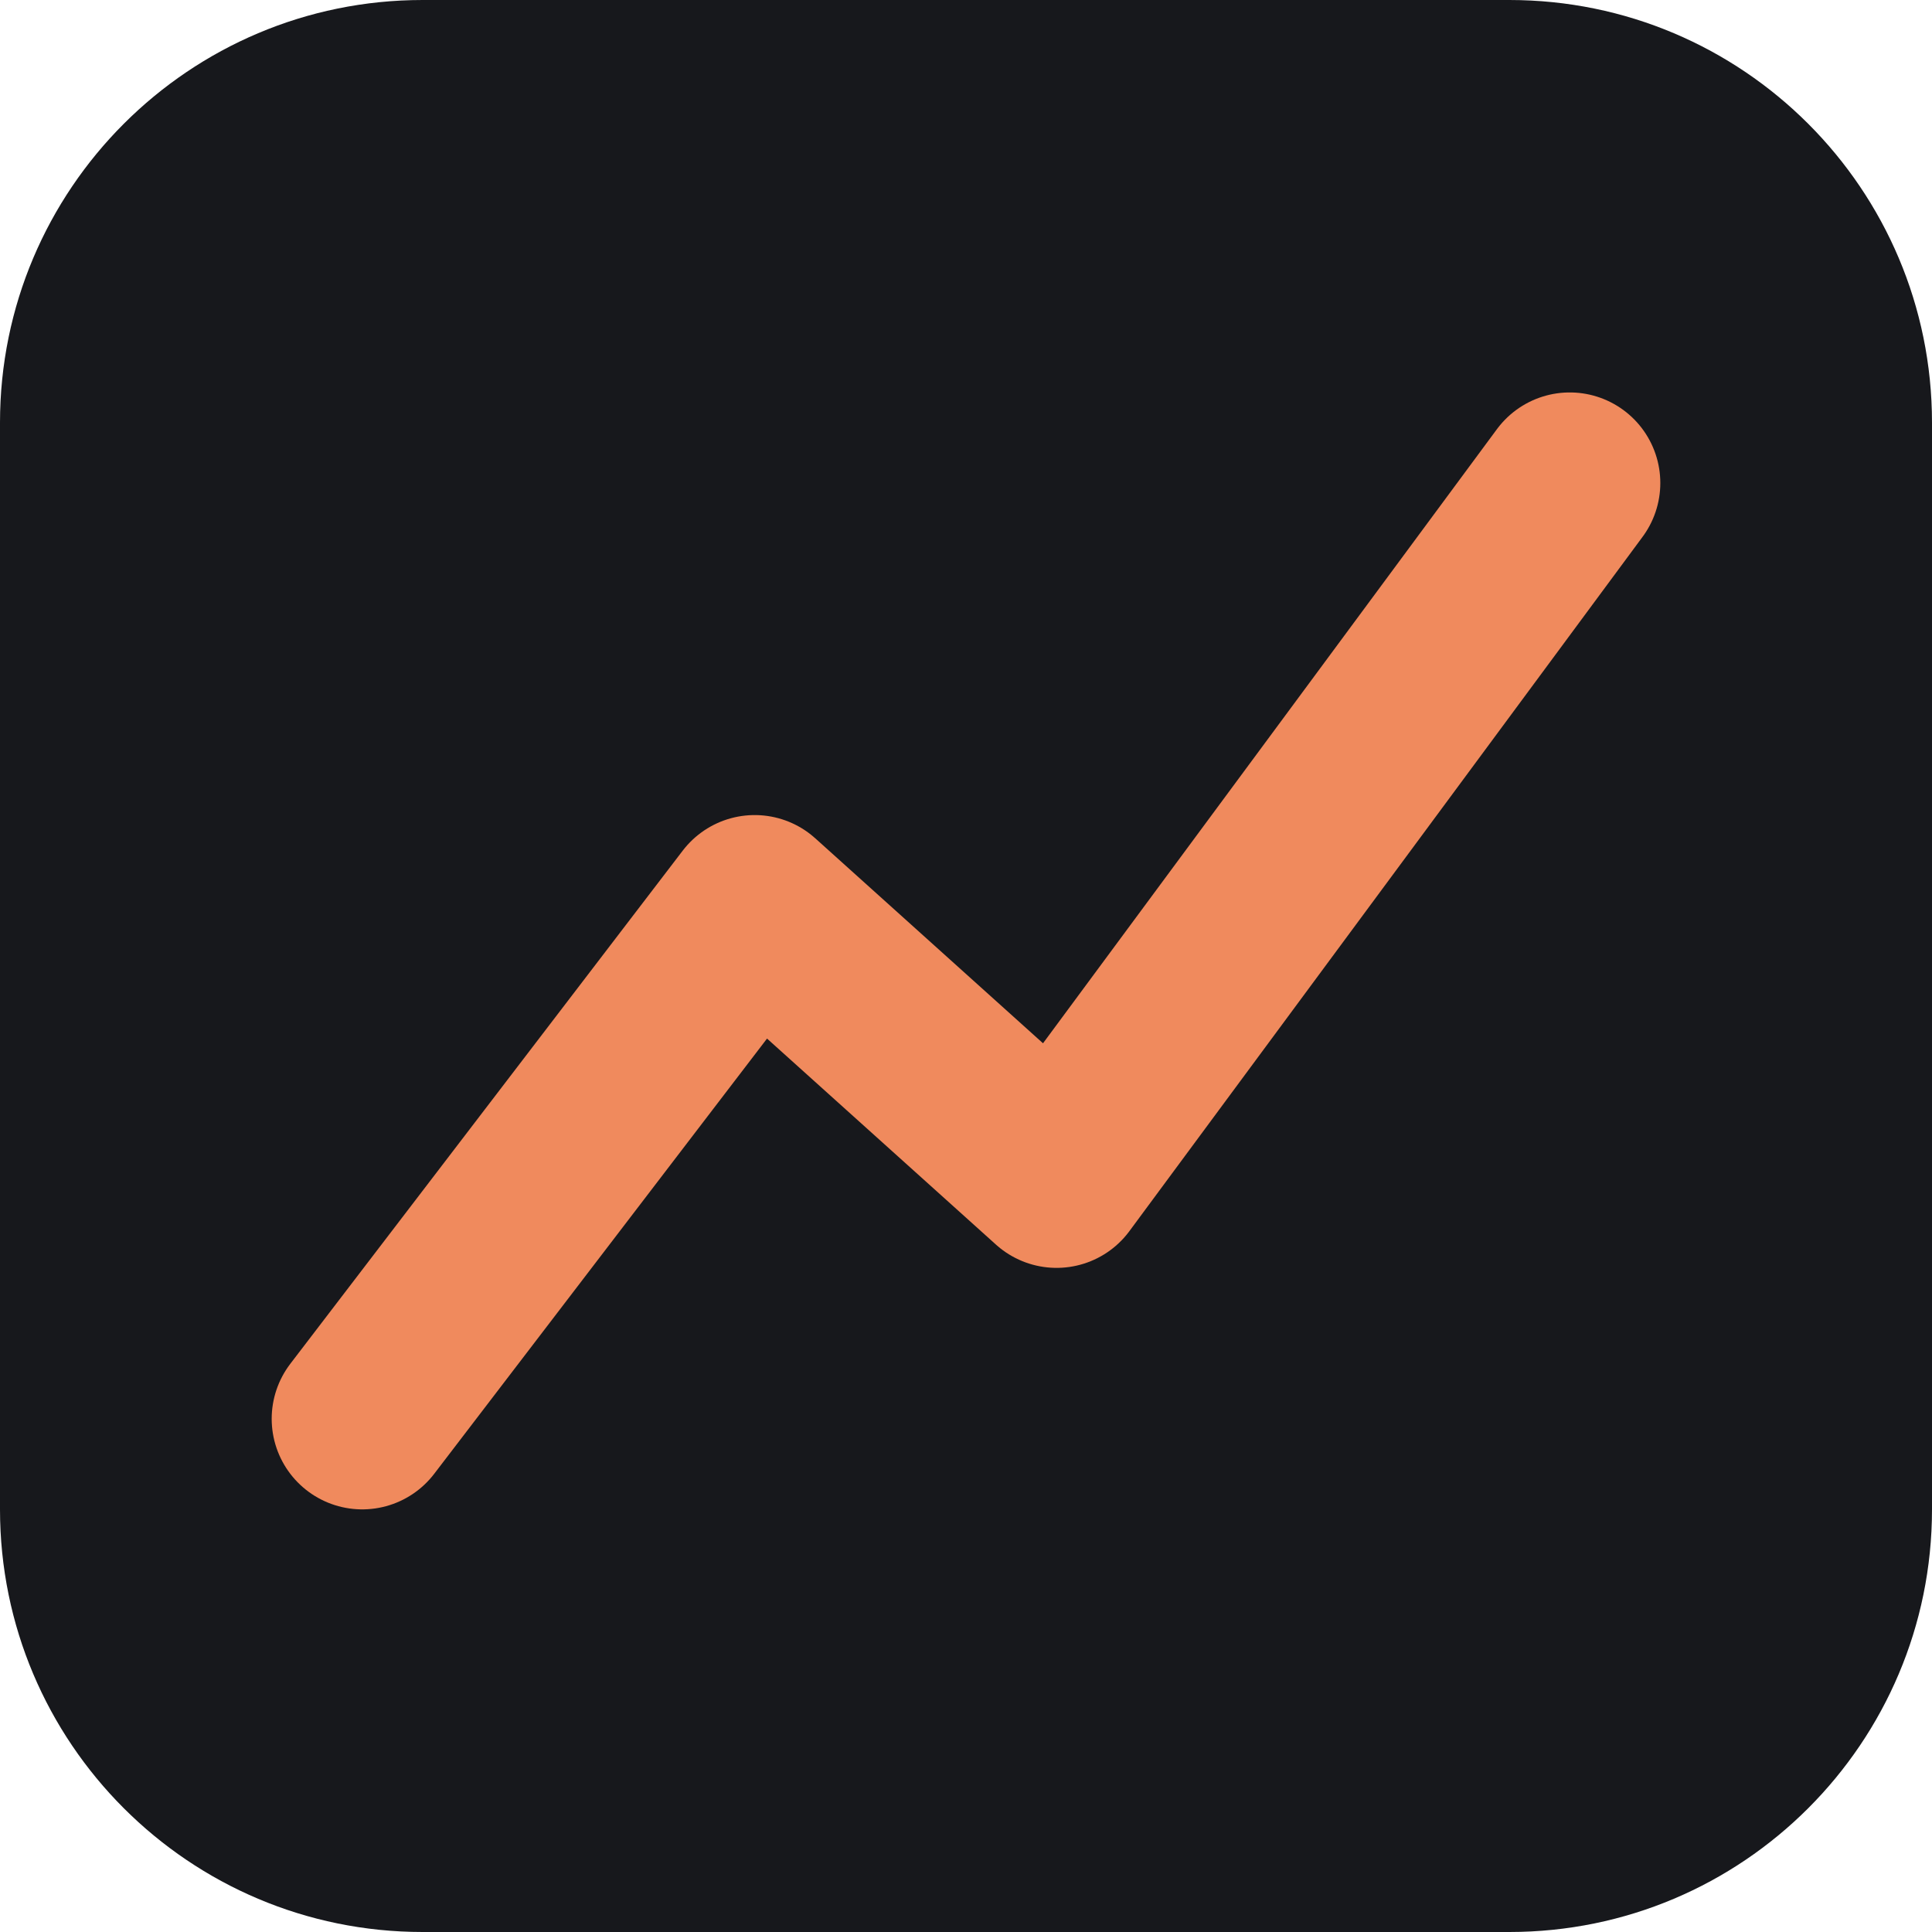
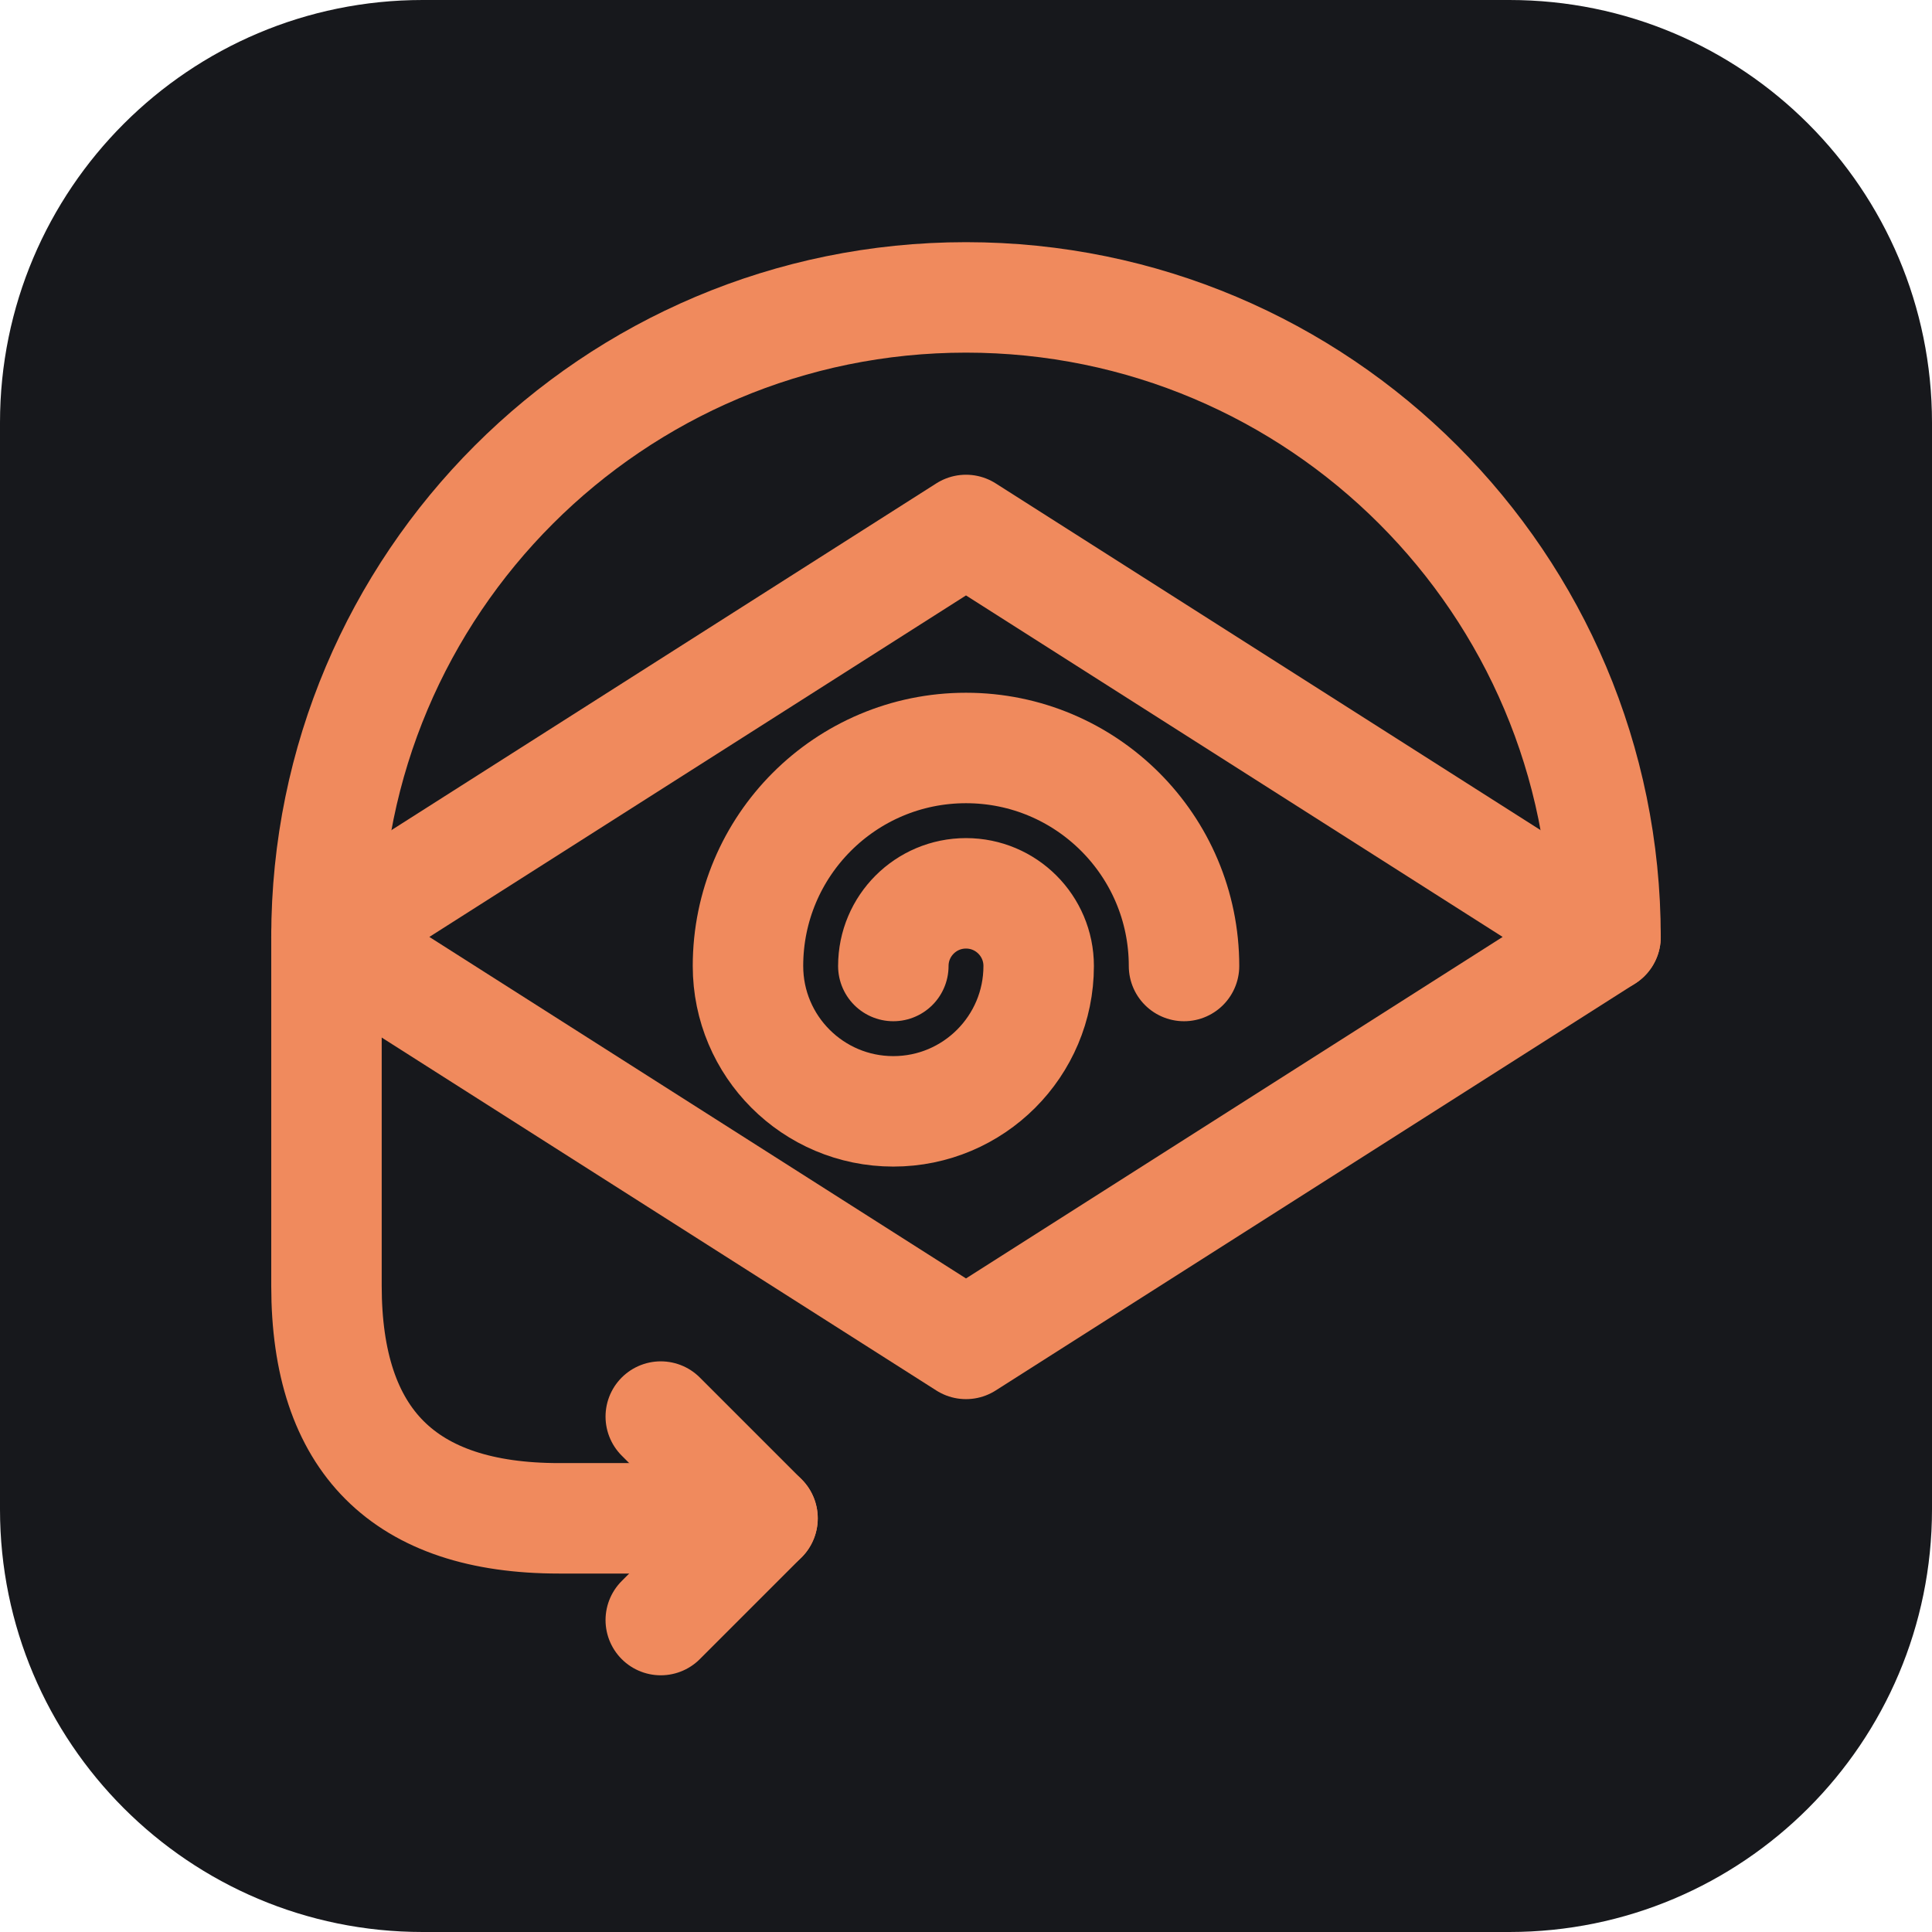
- <svg xmlns="http://www.w3.org/2000/svg" viewBox="0 0 32 32">
-   <rect width="32" height="32" rx="7" fill="#17181C" />
-   <path d="M6 23.5 12.5 15l5 4.5L26 8" fill="none" stroke="#F08A5D" stroke-width="3" stroke-linecap="round" stroke-linejoin="round" />
+ <svg xmlns="http://www.w3.org/2000/svg" viewBox="0 0 64 64">
+   <rect width="64" height="64" rx="14" fill="#17181C" />
+   <svg x="6" y="6" width="52" height="52" viewBox="5 10 54 54" fill="none" stroke="#F08A5D" stroke-width="3.8" stroke-linecap="round" stroke-linejoin="round">
+     <path d="M10 36A22 22 0 0 1 54 36" />
+     <path d="M10 36 32 22 54 36 32 50Z" />
+     <path d="M29.5 37a2.5 2.5 0 0 1 5 0a5 5 0 0 1-10 0a7.5 7.5 0 0 1 15 0" />
+     <path d="M10 36V48Q10 56 18 56H25" />
+     <path d="M21.5 52.5 25 56 21.5 59.5" />
+   </svg>
</svg>
